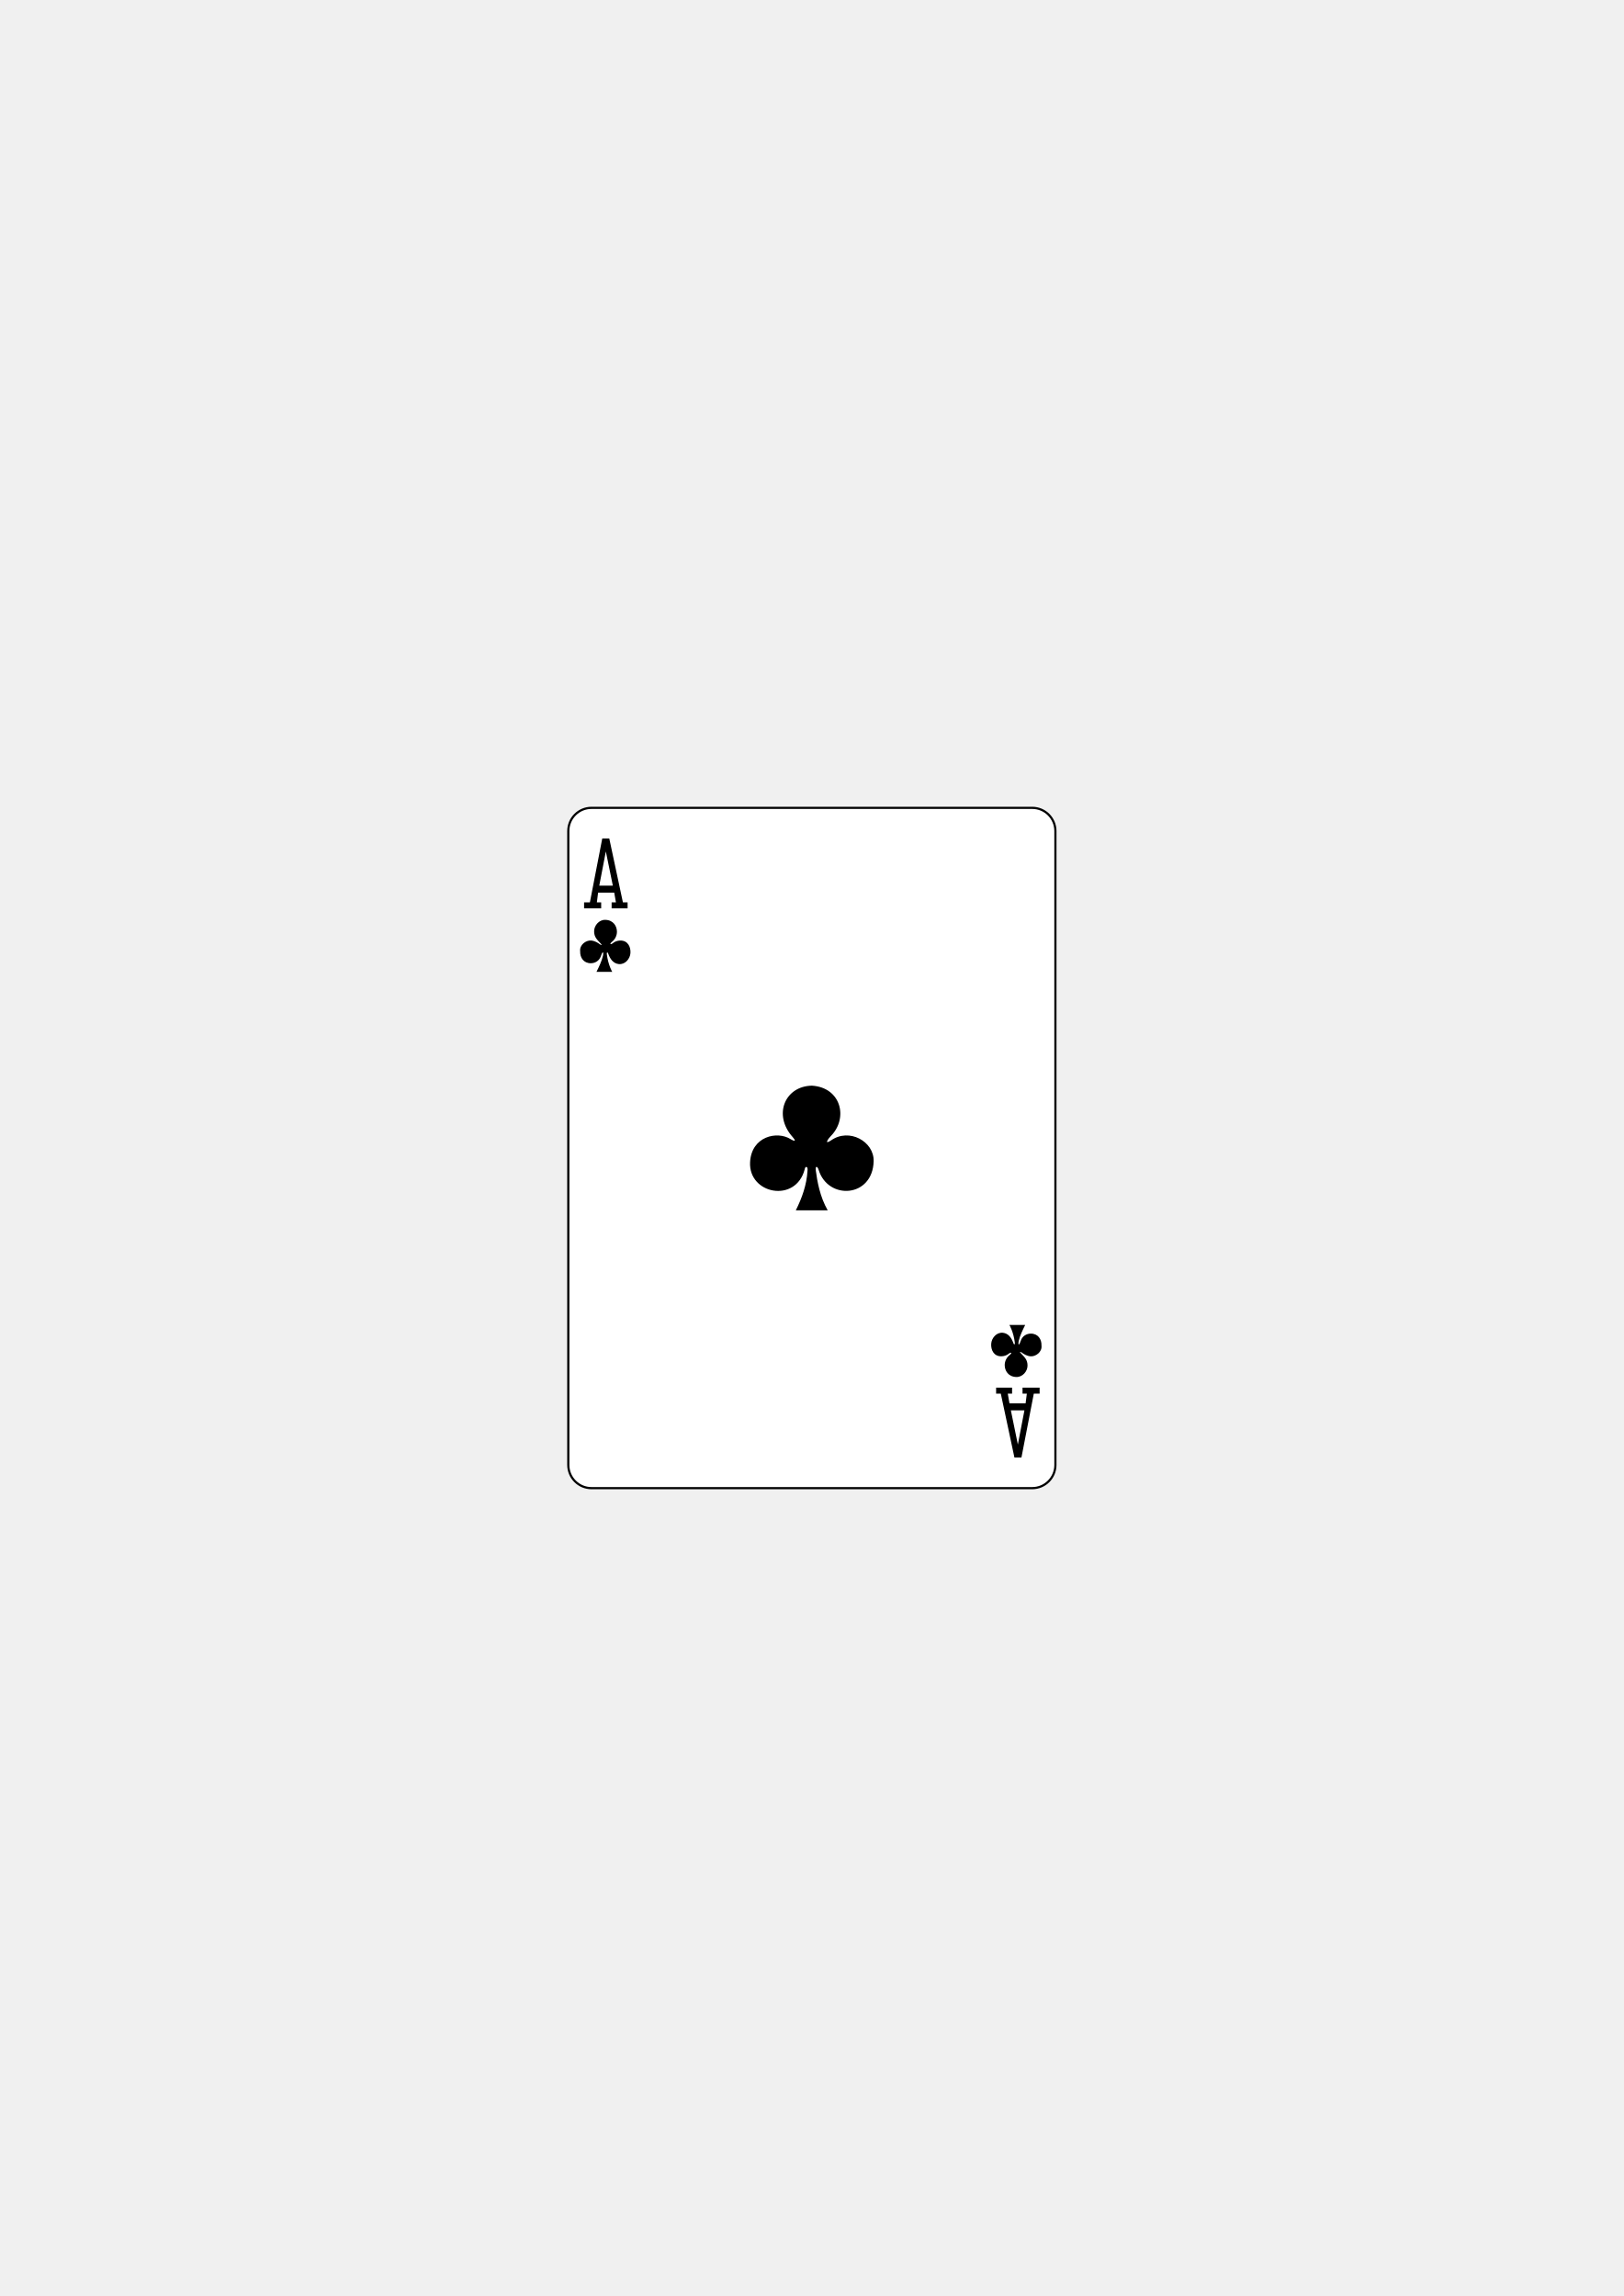
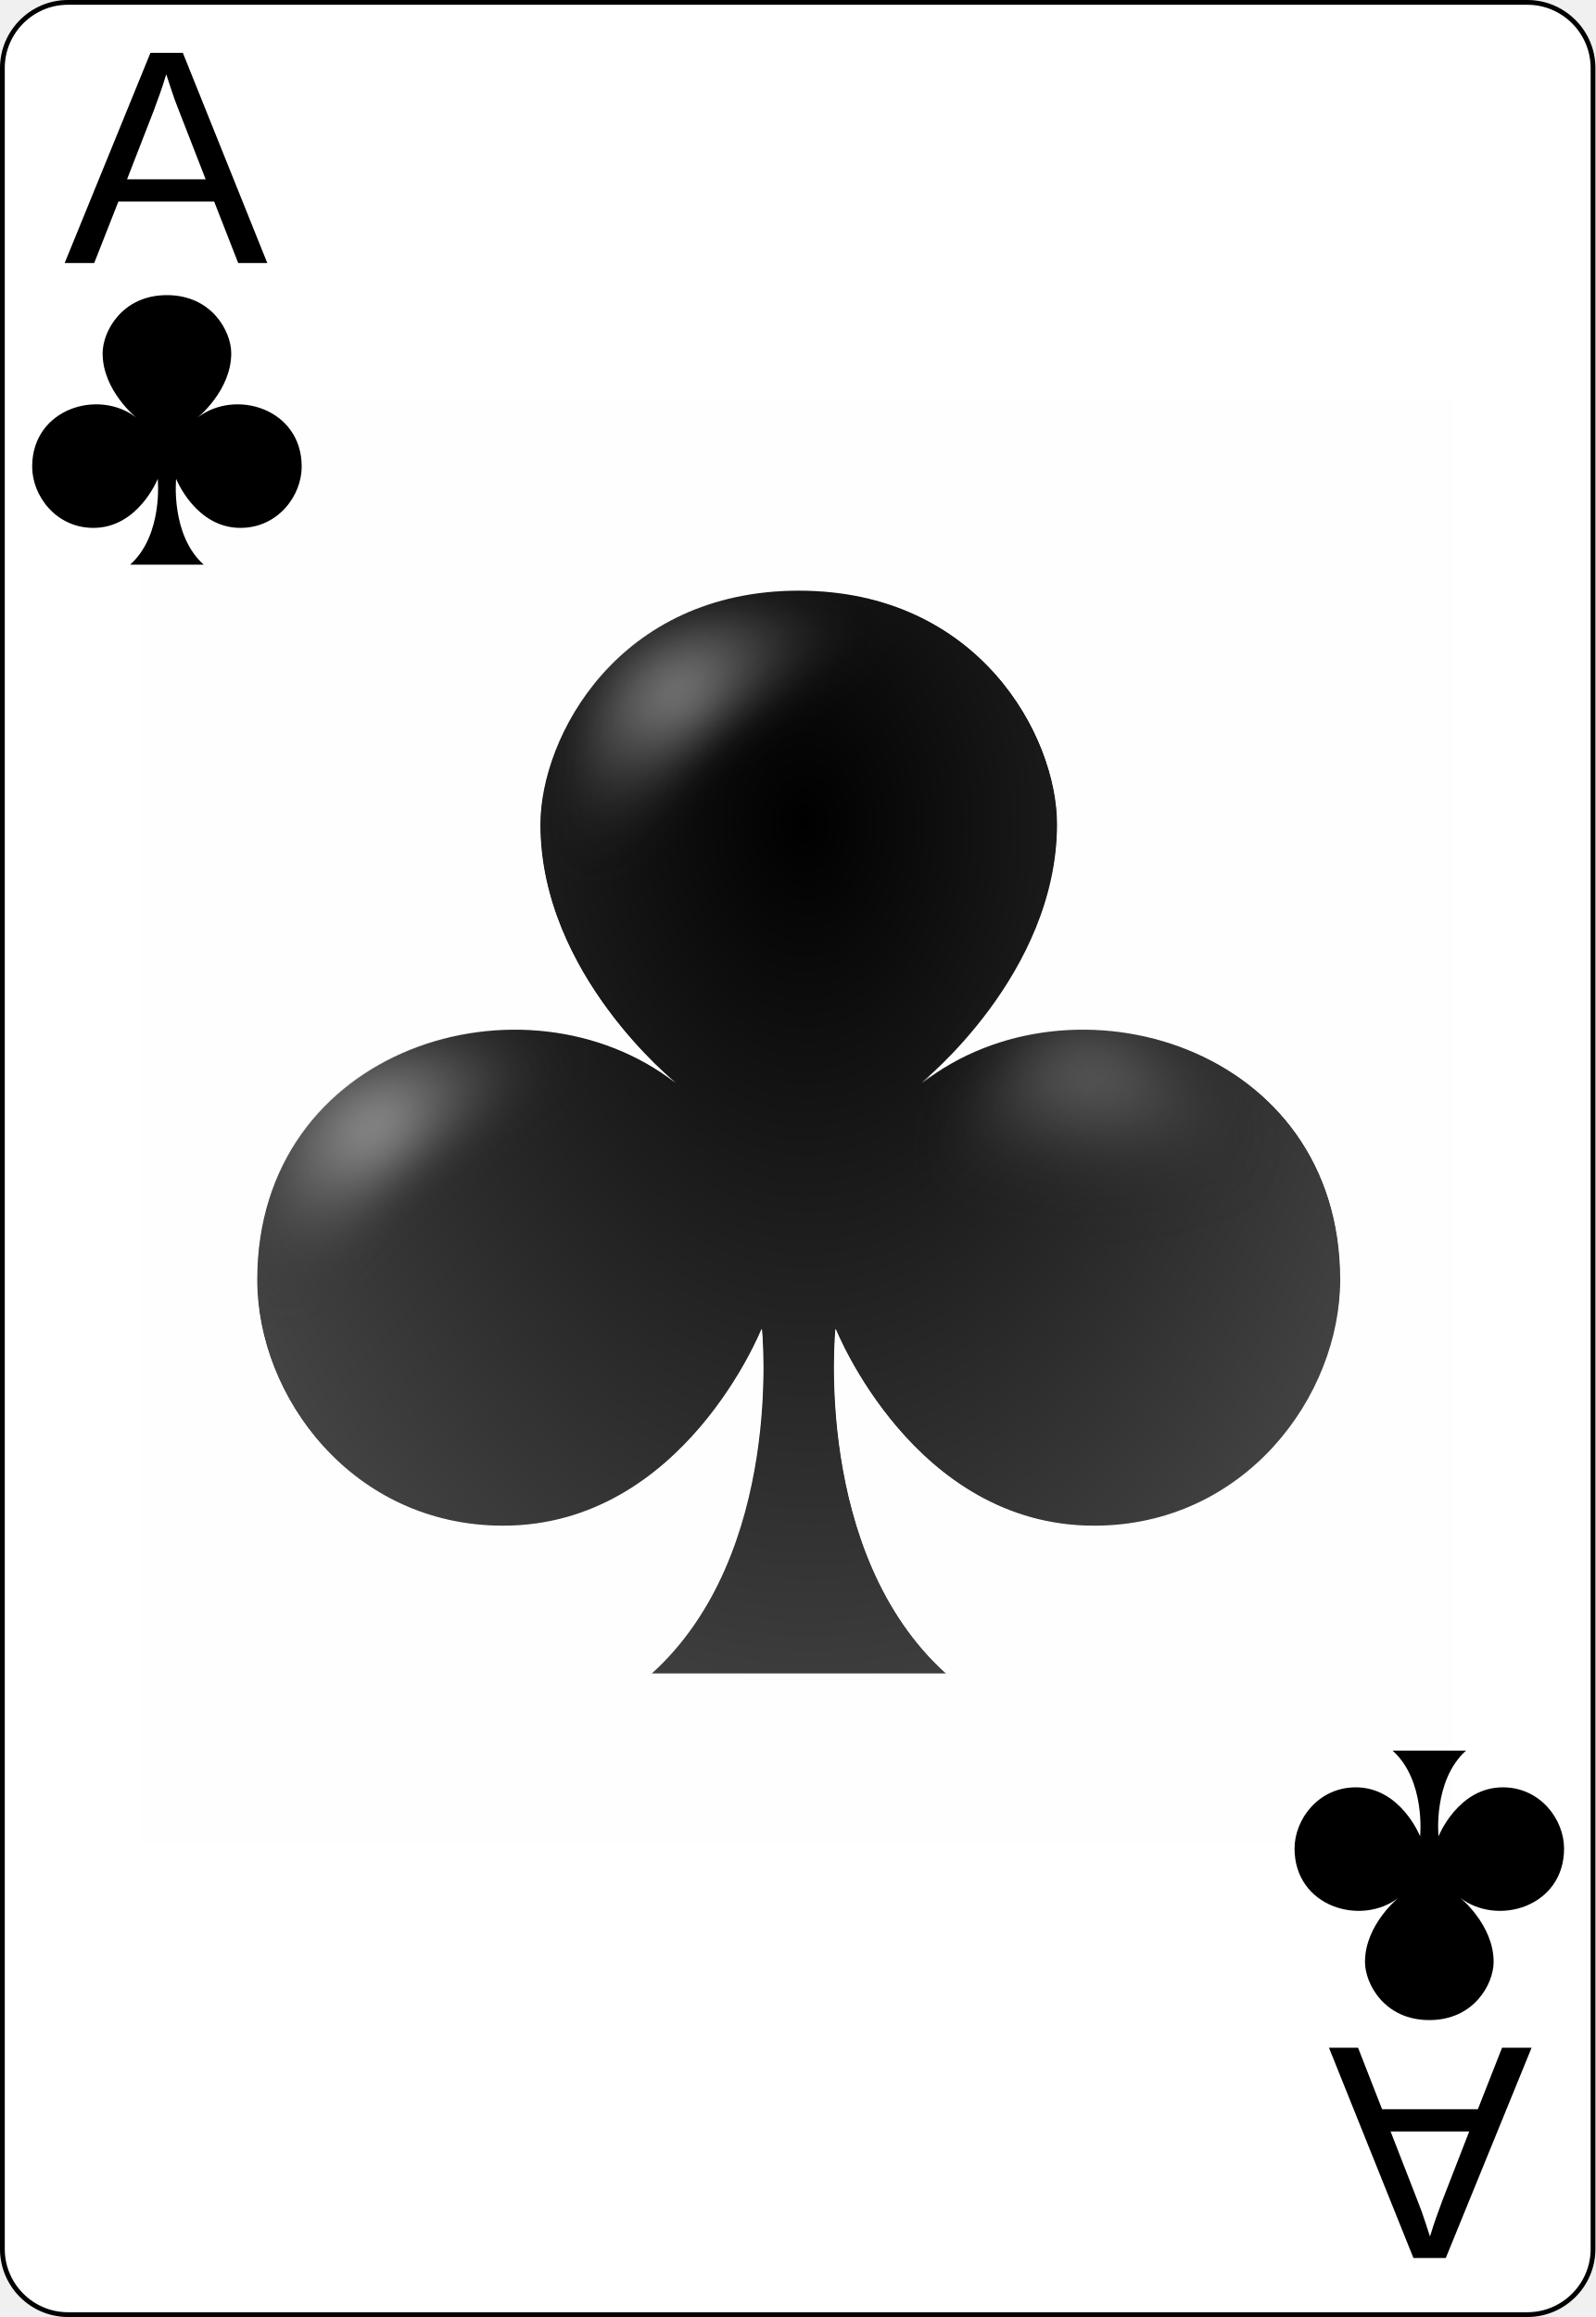
- <svg xmlns="http://www.w3.org/2000/svg" version="1.1" id="svg4423" height="1052.362" width="744.094">
-   <defs id="defs4425" />
-   <g id="layer1">
-     <g id="g3822" transform="translate(-713.3149,92.13511)" style="display:inline">
-       <g id="g6650">
-         <g transform="translate(-6.5580369e-5,0)" id="g8311">
-           <g style="display:inline" id="g8869-5" transform="translate(-5060.953,3024.952)">
-             <rect ry="10.63" rx="10.63" style="fill:#ffffff;fill-opacity:1;stroke:#000000;stroke-width:0.997;stroke-miterlimit:4;stroke-opacity:1;stroke-dasharray:none;display:inline" id="rect3232-5" width="223.228" height="311.811" x="6034.701" y="-2746.811" />
-             <g transform="matrix(0.3010621,0,0,0.3010621,5730.642,-1948.112)" id="g8567-1" />
-           </g>
-         </g>
-         <g id="g6643">
-           <path style="fill:#000000;fill-opacity:1;display:inline" d="m 1033.986,-2499.928 0,-9.091 8.839,0 18.814,-97.227 10.705,0 20.736,97.227 7.134,0 0,9.091 -24.307,0 0,-9.091 6.566,0 -2.616,-14.9 -24.532,0 -1.894,14.9 6.566,0 0,9.091 z m 43.772,-34.598 -10.657,-52.05 -9.987,52.05 z" id="path7183-7" transform="matrix(0.3010621,0,0,0.3010621,669.6892,1076.84)" />
-           <path id="path7186-1" d="m 1727.391,-1770.247 0,9.091 -8.839,0 -18.814,97.227 -10.705,0 -20.736,-97.227 -7.134,0 0,-9.091 24.307,0 0,9.091 -6.566,0 2.616,14.9 24.532,0 1.894,-14.9 -6.566,0 0,-9.091 z m -43.772,34.598 10.657,52.05 9.987,-52.05 z" style="fill:#000000;fill-opacity:1;display:inline" transform="matrix(0.3010621,0,0,0.3010621,669.6892,1076.84)" />
-           <path style="fill:#000000;fill-opacity:1;display:inline" d="m 1078.011,462.617 c 2.879,-5.776 4.976,-11.701 5.348,-18.037 0.342,-2.332 -1.075,-2.371 -1.288,-0.729 -4.076,15.593 -25.763,11.37 -25.017,-3.297 0.605,-11.895 12.419,-14.454 18.582,-10.565 2.434,1.433 2.296,0.575 0.968,-0.912 -9.155,-10.211 -3.61,-23.362 8.761,-23.602 13.38,0.793 16.851,14.87 8.644,23.148 -1.021,0.995 -3.284,4.191 0.123,1.956 8.287,-5.888 19.787,0.443 19.553,9.521 -0.433,16.739 -20.839,17.987 -25.203,4.006 -0.42,-1.55 -1.629,-2.329 -1.295,0.304 0.605,4.767 1.857,11.953 5.437,18.206 z" id="path3235" />
-           <path style="fill:#000000;fill-opacity:1;display:inline" d="m 986.657,353.322 c 1.192,-2.445 2.352,-4.721 2.984,-7.401 0.419,-2.528 -0.438,-1.589 -0.925,0.068 -0.721,2.297 -2.723,3.344 -4.58,3.369 -3.371,0.045 -5.053,-2.604 -4.948,-5.454 -0.368,-2.999 2.671,-5.12 4.962,-4.957 1.722,0.123 3.224,1.052 4.133,1.775 0.596,0.315 1.234,0.455 0.345,-0.358 -1.678,-1.833 -3.077,-2.964 -3.046,-5.711 0.029,-2.579 2.233,-5.268 5.155,-5.184 3.651,0.105 5.312,2.89 5.303,5.481 -0.01,1.888 -0.954,3.626 -2.411,4.703 -0.944,0.766 -0.679,1.34 0.398,0.615 1.035,-0.892 2.267,-1.283 3.545,-1.31 3.49,-0.055 4.855,2.961 4.655,5.764 -0.187,2.626 -2.423,5.328 -5.369,5.022 -2.631,-0.301 -4.013,-2.51 -4.805,-4.777 -0.262,-0.695 -0.676,-0.883 -0.664,0.153 0.608,5.057 2.492,8.204 2.505,8.202 z" id="path3430" />
-           <path id="path3478" d="m 1183.126,515.155 c -1.192,2.445 -2.352,4.721 -2.984,7.401 -0.419,2.528 0.438,1.589 0.925,-0.068 0.721,-2.297 2.723,-3.344 4.58,-3.369 3.371,-0.045 5.053,2.604 4.948,5.454 0.368,2.999 -2.671,5.12 -4.962,4.957 -1.722,-0.123 -3.224,-1.052 -4.133,-1.775 -0.596,-0.315 -1.234,-0.455 -0.345,0.358 1.678,1.833 3.077,2.964 3.046,5.711 -0.029,2.579 -2.233,5.268 -5.155,5.184 -3.651,-0.105 -5.312,-2.89 -5.303,-5.481 0.01,-1.888 0.954,-3.626 2.411,-4.703 0.944,-0.766 0.679,-1.34 -0.398,-0.615 -1.035,0.892 -2.267,1.283 -3.545,1.31 -3.49,0.055 -4.855,-2.961 -4.655,-5.764 0.187,-2.626 2.423,-5.328 5.369,-5.022 2.631,0.301 4.013,2.51 4.805,4.777 0.262,0.695 0.676,0.883 0.664,-0.153 -0.608,-5.057 -2.492,-8.204 -2.505,-8.202 z" style="fill:#000000;fill-opacity:1;display:inline" />
-         </g>
-       </g>
+ <svg xmlns="http://www.w3.org/2000/svg" xmlns:xlink="http://www.w3.org/1999/xlink" width="167.087pt" height="242.667pt" viewBox="0 0 167.087 242.667" xml:space="preserve" id="svg2" version="1.1">
+   <defs id="defs41">
+     <radialGradient xlink:href="#linearGradient2984" id="radialGradient3760" cx="48.231" cy="18.138" fx="48.231" fy="18.138" r="9.5" gradientUnits="userSpaceOnUse" gradientTransform="matrix(-1.560526,0.01828294,-0.02684055,-2.290953,123.9838,58.80911)" />
+     <linearGradient id="linearGradient2984">
+       <stop style="stop-color:#000000;stop-opacity:1;" offset="0" id="stop2986" />
+       <stop style="stop-color:#000000;stop-opacity:0.656;" offset="1" id="stop2988" />
+     </linearGradient>
+     <radialGradient xlink:href="#linearGradient3784" id="radialGradient3792" cx="171.487" cy="511.223" fx="171.487" fy="511.223" r="81.903" gradientTransform="matrix(1.152989,-0.6739155,0.3948202,0.6754904,-233.6326,270.4008)" gradientUnits="userSpaceOnUse" />
+     <linearGradient id="linearGradient3784">
+       <stop style="stop-color:#ffffff;stop-opacity:0.534;" offset="0" id="stop3786" />
+       <stop style="stop-color:#000000;stop-opacity:0;" offset="1" id="stop3788" />
+     </linearGradient>
+     <filter color-interpolation-filters="sRGB" id="filter3834" x="-0.139" width="1.279" y="-0.162" height="1.325">
+       <feGaussianBlur stdDeviation="9.511" id="feGaussianBlur3836" />
+     </filter>
+     <radialGradient r="81.903" fy="511.223" fx="171.487" cy="511.223" cx="171.487" gradientTransform="matrix(1.152989,-0.6739155,0.3948202,0.6754904,-233.6326,270.4008)" gradientUnits="userSpaceOnUse" id="radialGradient3855" xlink:href="#linearGradient3784-4" />
+     <linearGradient id="linearGradient3784-4">
+       <stop style="stop-color:#ffffff;stop-opacity:0.519;" offset="0" id="stop3786-8" />
+       <stop style="stop-color:#000000;stop-opacity:0;" offset="1" id="stop3788-6" />
+     </linearGradient>
+     <filter color-interpolation-filters="sRGB" id="filter3834-6" x="-0.139" width="1.279" y="-0.162" height="1.325">
+       <feGaussianBlur stdDeviation="9.511" id="feGaussianBlur3836-6" />
+     </filter>
+     <radialGradient r="81.903" fy="461.841" fx="181.694" cy="461.841" cx="181.694" gradientTransform="matrix(1.152989,-0.6739155,0.3948202,0.6754904,-233.6326,270.4008)" gradientUnits="userSpaceOnUse" id="radialGradient3916" xlink:href="#linearGradient3784-3" />
+     <linearGradient id="linearGradient3784-3">
+       <stop style="stop-color:#ffffff;stop-opacity:0.702;" offset="0" id="stop3786-86" />
+       <stop style="stop-color:#000000;stop-opacity:0;" offset="1" id="stop3788-2" />
+     </linearGradient>
+     <filter color-interpolation-filters="sRGB" id="filter3834-7" x="-0.139" width="1.279" y="-0.162" height="1.325">
+       <feGaussianBlur stdDeviation="9.511" id="feGaussianBlur3836-0" />
+     </filter>
+   </defs>
+   <g id="Layer_x0020_1" style="fill-rule:nonzero;clip-rule:nonzero;stroke:#000000;stroke-miterlimit:4;">
+     <path style="fill:#FFFFFF;stroke-width:0.5;" d="M166.837,235.548c0,3.777-3.087,6.869-6.871,6.869H7.111c-3.775,0-6.861-3.092-6.861-6.869V7.12C0.25,3.343,3.336,0.25,7.111,0.25h152.855    c3.784,0,6.871,3.093,6.871,6.87v228.428z" id="path5" />
+     <g style="stroke:none;" id="g7">
+       <g id="g9">
+ 				
+ 			</g>
+     </g>
+     <g id="g15">
+ 			
+ 		</g>
+     <g id="g19">
+ 			
+ 		</g>
+     <g style="stroke:none;" id="g23">
+       <g id="g25">
+ 				
+ 			</g>
+     </g>
+     <g style="stroke:none;" id="g31">
+       <g id="g33">
+ 				
+ 			</g>
    </g>
  </g>
+   <text xml:space="preserve" style="font-size:32px;font-style:normal;font-weight:normal;line-height:125%;letter-spacing:0px;word-spacing:0px;fill:#000000;fill-opacity:1;stroke:none;font-family:Bitstream Vera Sans" x="6.711" y="27.548" id="text3788">
+     <tspan id="tspan3790" x="6.711" y="27.548" style="font-style:normal;font-variant:normal;font-weight:normal;font-stretch:normal;font-family:Arial;-inkscape-font-specification:Arial">A</tspan>
+   </text>
+   <g transform="matrix(0.206146,0,0,0.206146,8.870546,16.51276)" id="g3804">
+     <g id="layer1-1" transform="matrix(28.96992,0,0,28.96992,-1031.537,-187.3767)">
+       <path style="fill:url(#radialGradient3760);fill-opacity:1" d="m 50.291,22.698 c 0,0 2.375,-1.9 2.375,-4.534 0,-1.542 -1.369,-4.102 -4.534,-4.102 -3.165,0 -4.534,2.561 -4.534,4.102 0,2.634 2.375,4.534 2.375,4.534 -2.638,-2.055 -7.341,-0.652 -7.341,3.455 0,2.056 1.68,4.318 4.318,4.318 3.165,0 4.534,-3.455 4.534,-3.455 0,0 0.402,3.938 -1.943,6.046 h 5.182 c -2.345,-2.107 -1.943,-6.046 -1.943,-6.046 0,0 1.369,3.455 4.534,3.455 2.639,0 4.318,-2.263 4.318,-4.318 0,-4.107 -4.703,-5.51 -7.341,-3.455 z" id="cl" />
+     </g>
+     <path transform="matrix(1.109126,0,0,1.207169,-37.34915,-111.3423)" id="path3762" d="m 117.301,604.266 c 0,0 -8.068,-94.95 22.857,-122.857 34.761,-31.369 140,-11.429 140,-11.429 0,0 -71.54,24.838 -100,48.571 -27.21,22.692 -62.857,85.714 -62.857,85.714 z" style="fill:url(#radialGradient3792);fill-opacity:1;stroke:none;filter:url(#filter3834)" />
+     <path transform="matrix(1.109126,0,0,1.207169,117.2523,-332.2654)" id="path3762-6" d="m 117.301,604.266 c 0,0 -8.068,-94.95 22.857,-122.857 34.761,-31.369 140,-11.429 140,-11.429 0,0 -71.54,24.838 -100,48.571 -27.21,22.692 -62.857,85.714 -62.857,85.714 z" style="fill:url(#radialGradient3855);fill-opacity:1;stroke:none;filter:url(#filter3834-6)" />
+     <path transform="matrix(1.142038,0.7029084,-0.8418848,1.367838,729.3719,-305.0747)" id="path3762-7" d="m 117.301,604.266 c 0,0 -8.068,-94.95 22.857,-122.857 34.761,-31.369 140,-11.429 140,-11.429 0,0 -71.54,24.838 -100,48.571 -27.21,22.692 -62.857,85.714 -62.857,85.714 z" style="fill:url(#radialGradient3916);fill-opacity:1;stroke:none;filter:url(#filter3834-7)" />
+     <path id="rect3015" d="m 28.356,122.025 0,734.281 667.156,0 0,-734.281 -667.156,0 z m 334.281,97.625 c 91.69,0 131.375,74.172 131.375,118.844 0,76.307 -68.812,131.344 -68.812,131.344 76.423,-59.533 212.656,-18.886 212.656,100.094 0,59.533 -48.642,125.094 -125.094,125.094 -91.69,0 -131.344,-100.094 -131.344,-100.094 0,0 -11.653,114.117 56.281,175.156 l -150.125,0 c 67.934,-61.069 56.312,-175.156 56.312,-175.156 0,0 -39.654,100.094 -131.344,100.094 -76.423,0 -125.094,-65.532 -125.094,-125.094 0,-118.979 136.234,-159.627 212.656,-100.094 0,0 -68.812,-55.037 -68.812,-131.344 0,-44.643 39.654,-118.844 131.344,-118.844 z" style="fill:#fffeff;fill-opacity:1;fill-rule:nonzero;stroke:none" />
+   </g>
+   <g transform="matrix(1.485651,0,0,1.485651,-54.02466,10.01807)" id="layer1-1-4">
+     <path id="cl-9" d="m 50.291,22.698 c 0,0 2.375,-1.9 2.375,-4.534 0,-1.542 -1.369,-4.102 -4.534,-4.102 -3.165,0 -4.534,2.561 -4.534,4.102 0,2.634 2.375,4.534 2.375,4.534 -2.638,-2.055 -7.341,-0.652 -7.341,3.455 0,2.056 1.68,4.318 4.318,4.318 3.165,0 4.534,-3.455 4.534,-3.455 0,0 0.402,3.938 -1.943,6.046 h 5.182 c -2.345,-2.107 -1.943,-6.046 -1.943,-6.046 0,0 1.369,3.455 4.534,3.455 2.639,0 4.318,-2.263 4.318,-4.318 0,-4.107 -4.703,-5.51 -7.341,-3.455 z" style="fill:#000000" />
+   </g>
+   <text xml:space="preserve" style="font-size:32px;font-style:normal;font-weight:normal;line-height:125%;letter-spacing:0px;word-spacing:0px;fill:#000000;fill-opacity:1;stroke:none;font-family:Bitstream Vera Sans" x="-160.464" y="-214.467" id="text3788-8" transform="scale(-1,-1)">
+     <tspan id="tspan3790-7" x="-160.464" y="-214.467" style="font-style:normal;font-variant:normal;font-weight:normal;font-stretch:normal;font-family:Arial;-inkscape-font-specification:Arial">A</tspan>
+   </text>
+   <g transform="matrix(-1.485651,0,0,-1.485651,221.1992,232.4618)" id="layer1-1-4-1">
+     <path id="cl-9-7" d="m 50.291,22.698 c 0,0 2.375,-1.9 2.375,-4.534 0,-1.542 -1.369,-4.102 -4.534,-4.102 -3.165,0 -4.534,2.561 -4.534,4.102 0,2.634 2.375,4.534 2.375,4.534 -2.638,-2.055 -7.341,-0.652 -7.341,3.455 0,2.056 1.68,4.318 4.318,4.318 3.165,0 4.534,-3.455 4.534,-3.455 0,0 0.402,3.938 -1.943,6.046 h 5.182 c -2.345,-2.107 -1.943,-6.046 -1.943,-6.046 0,0 1.369,3.455 4.534,3.455 2.639,0 4.318,-2.263 4.318,-4.318 0,-4.107 -4.703,-5.51 -7.341,-3.455 z" style="fill:#000000" />
+   </g>
</svg>
